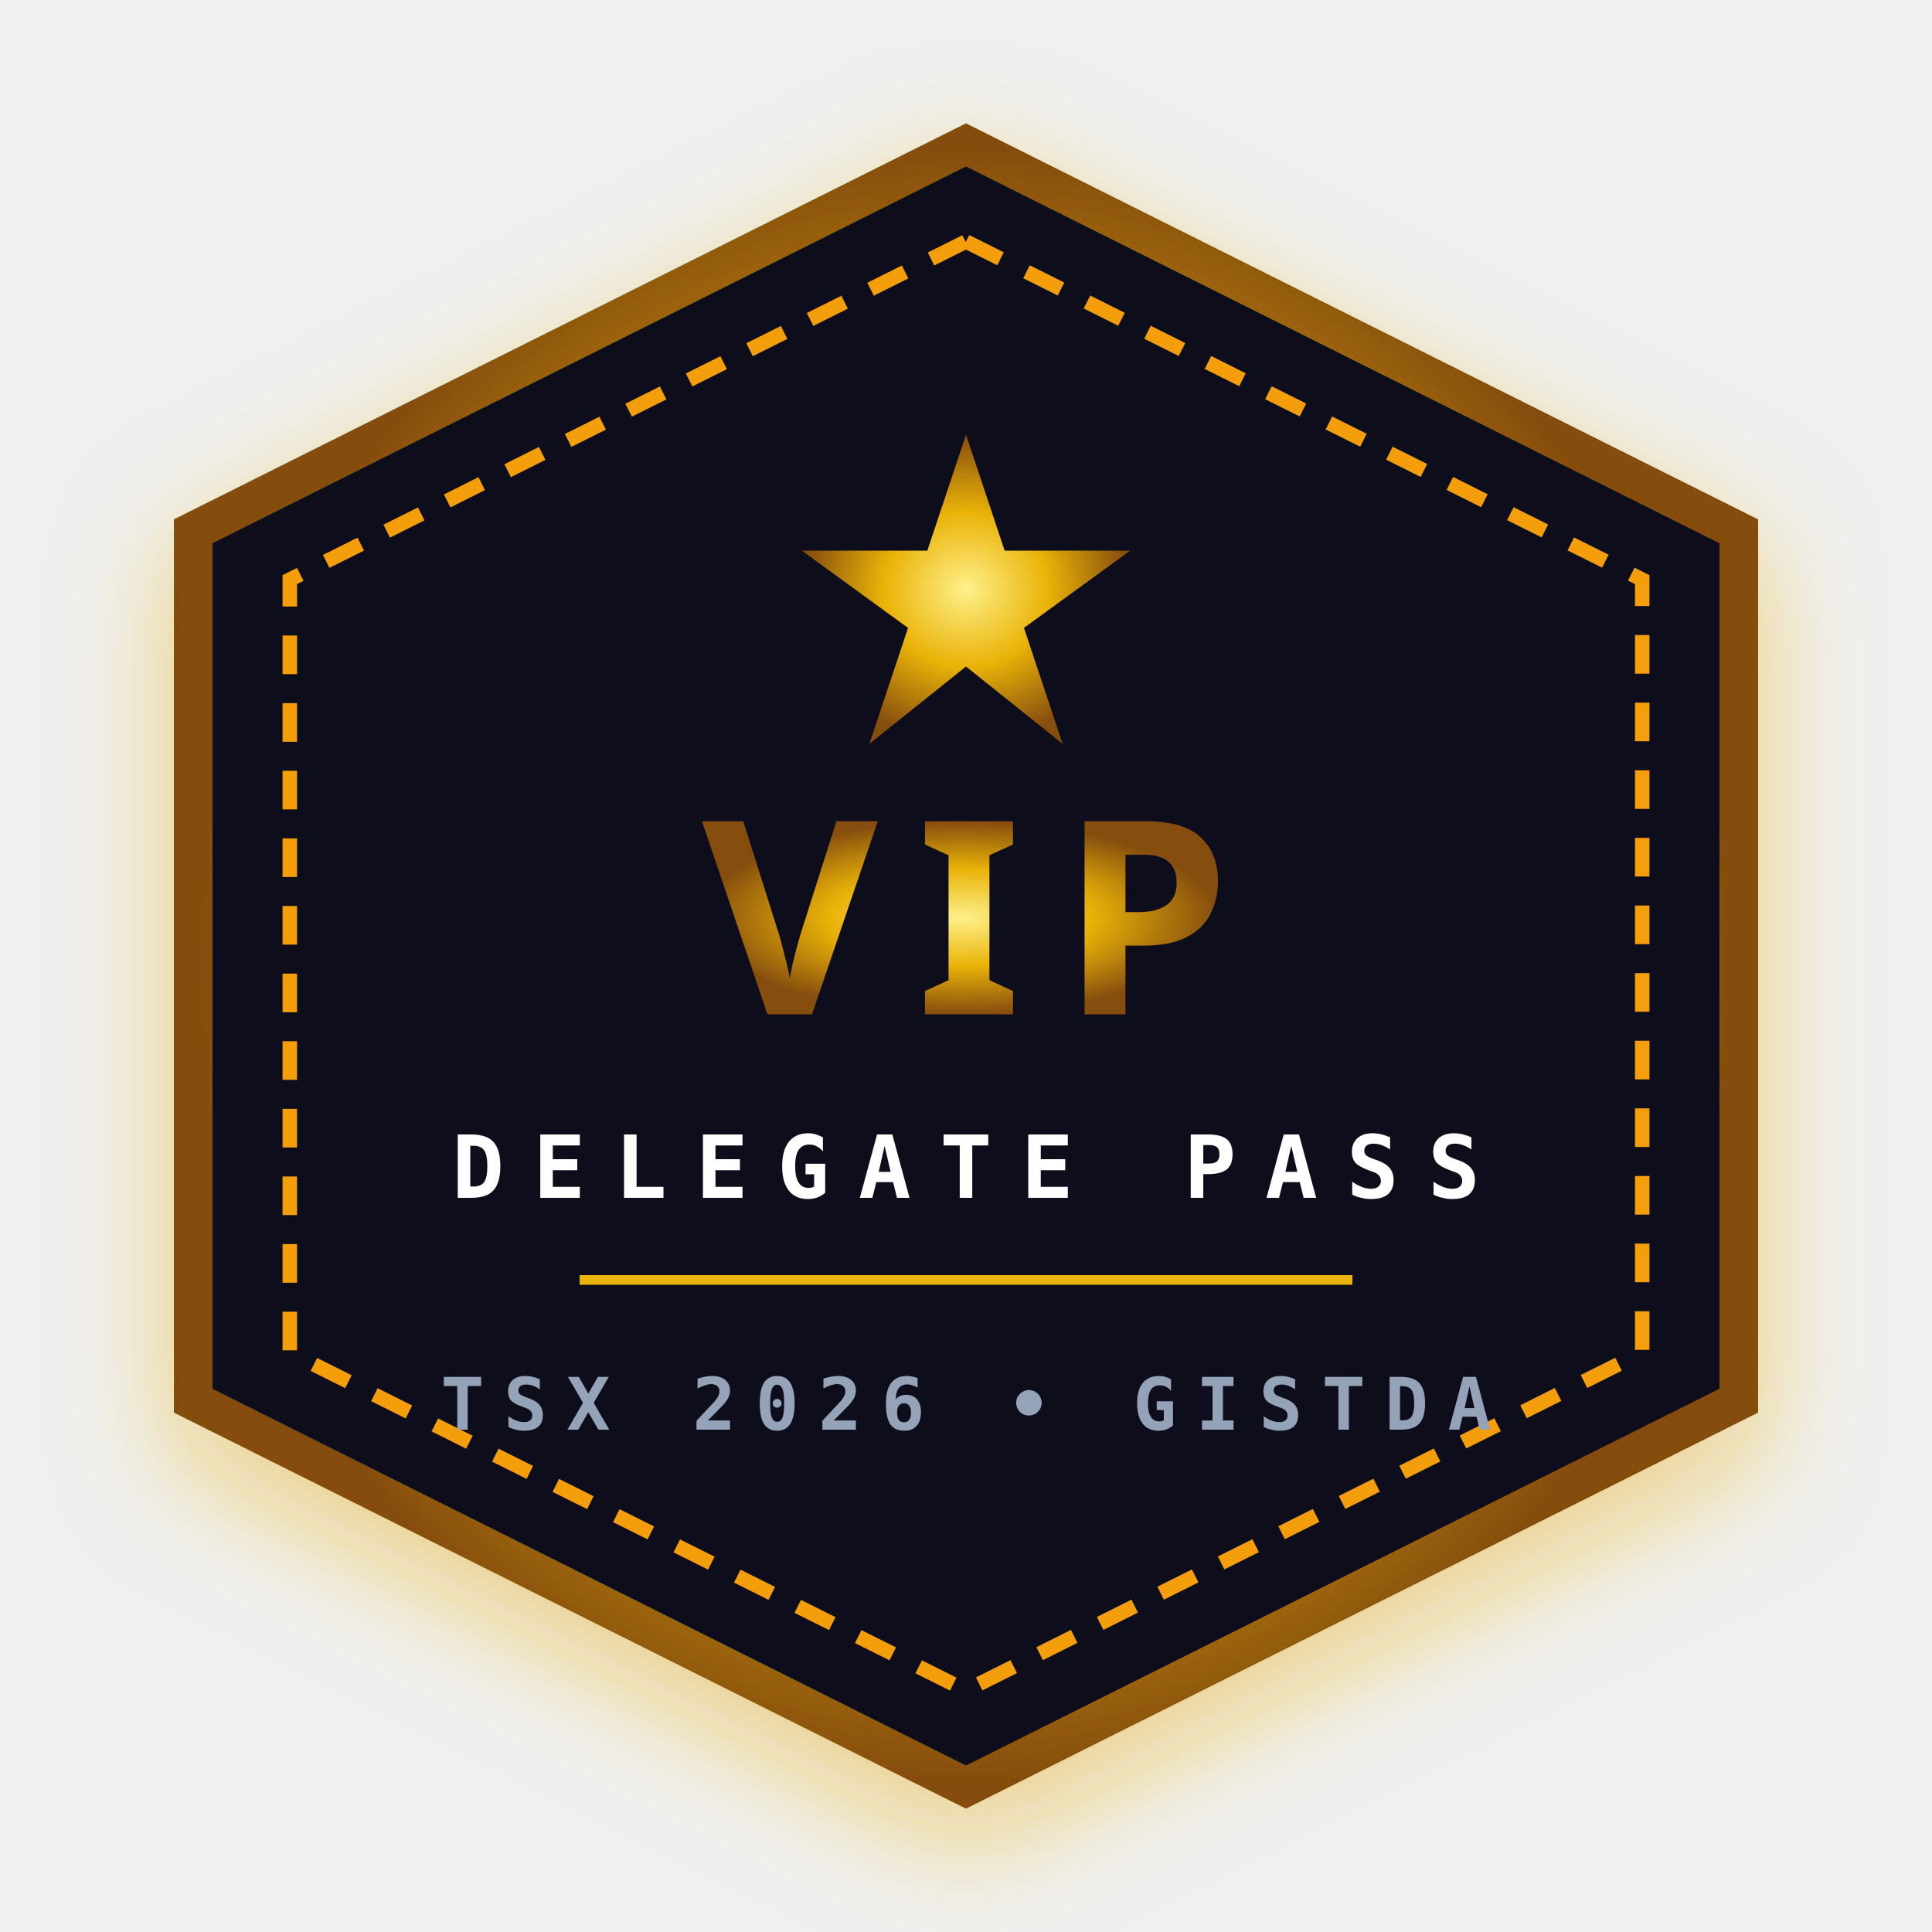
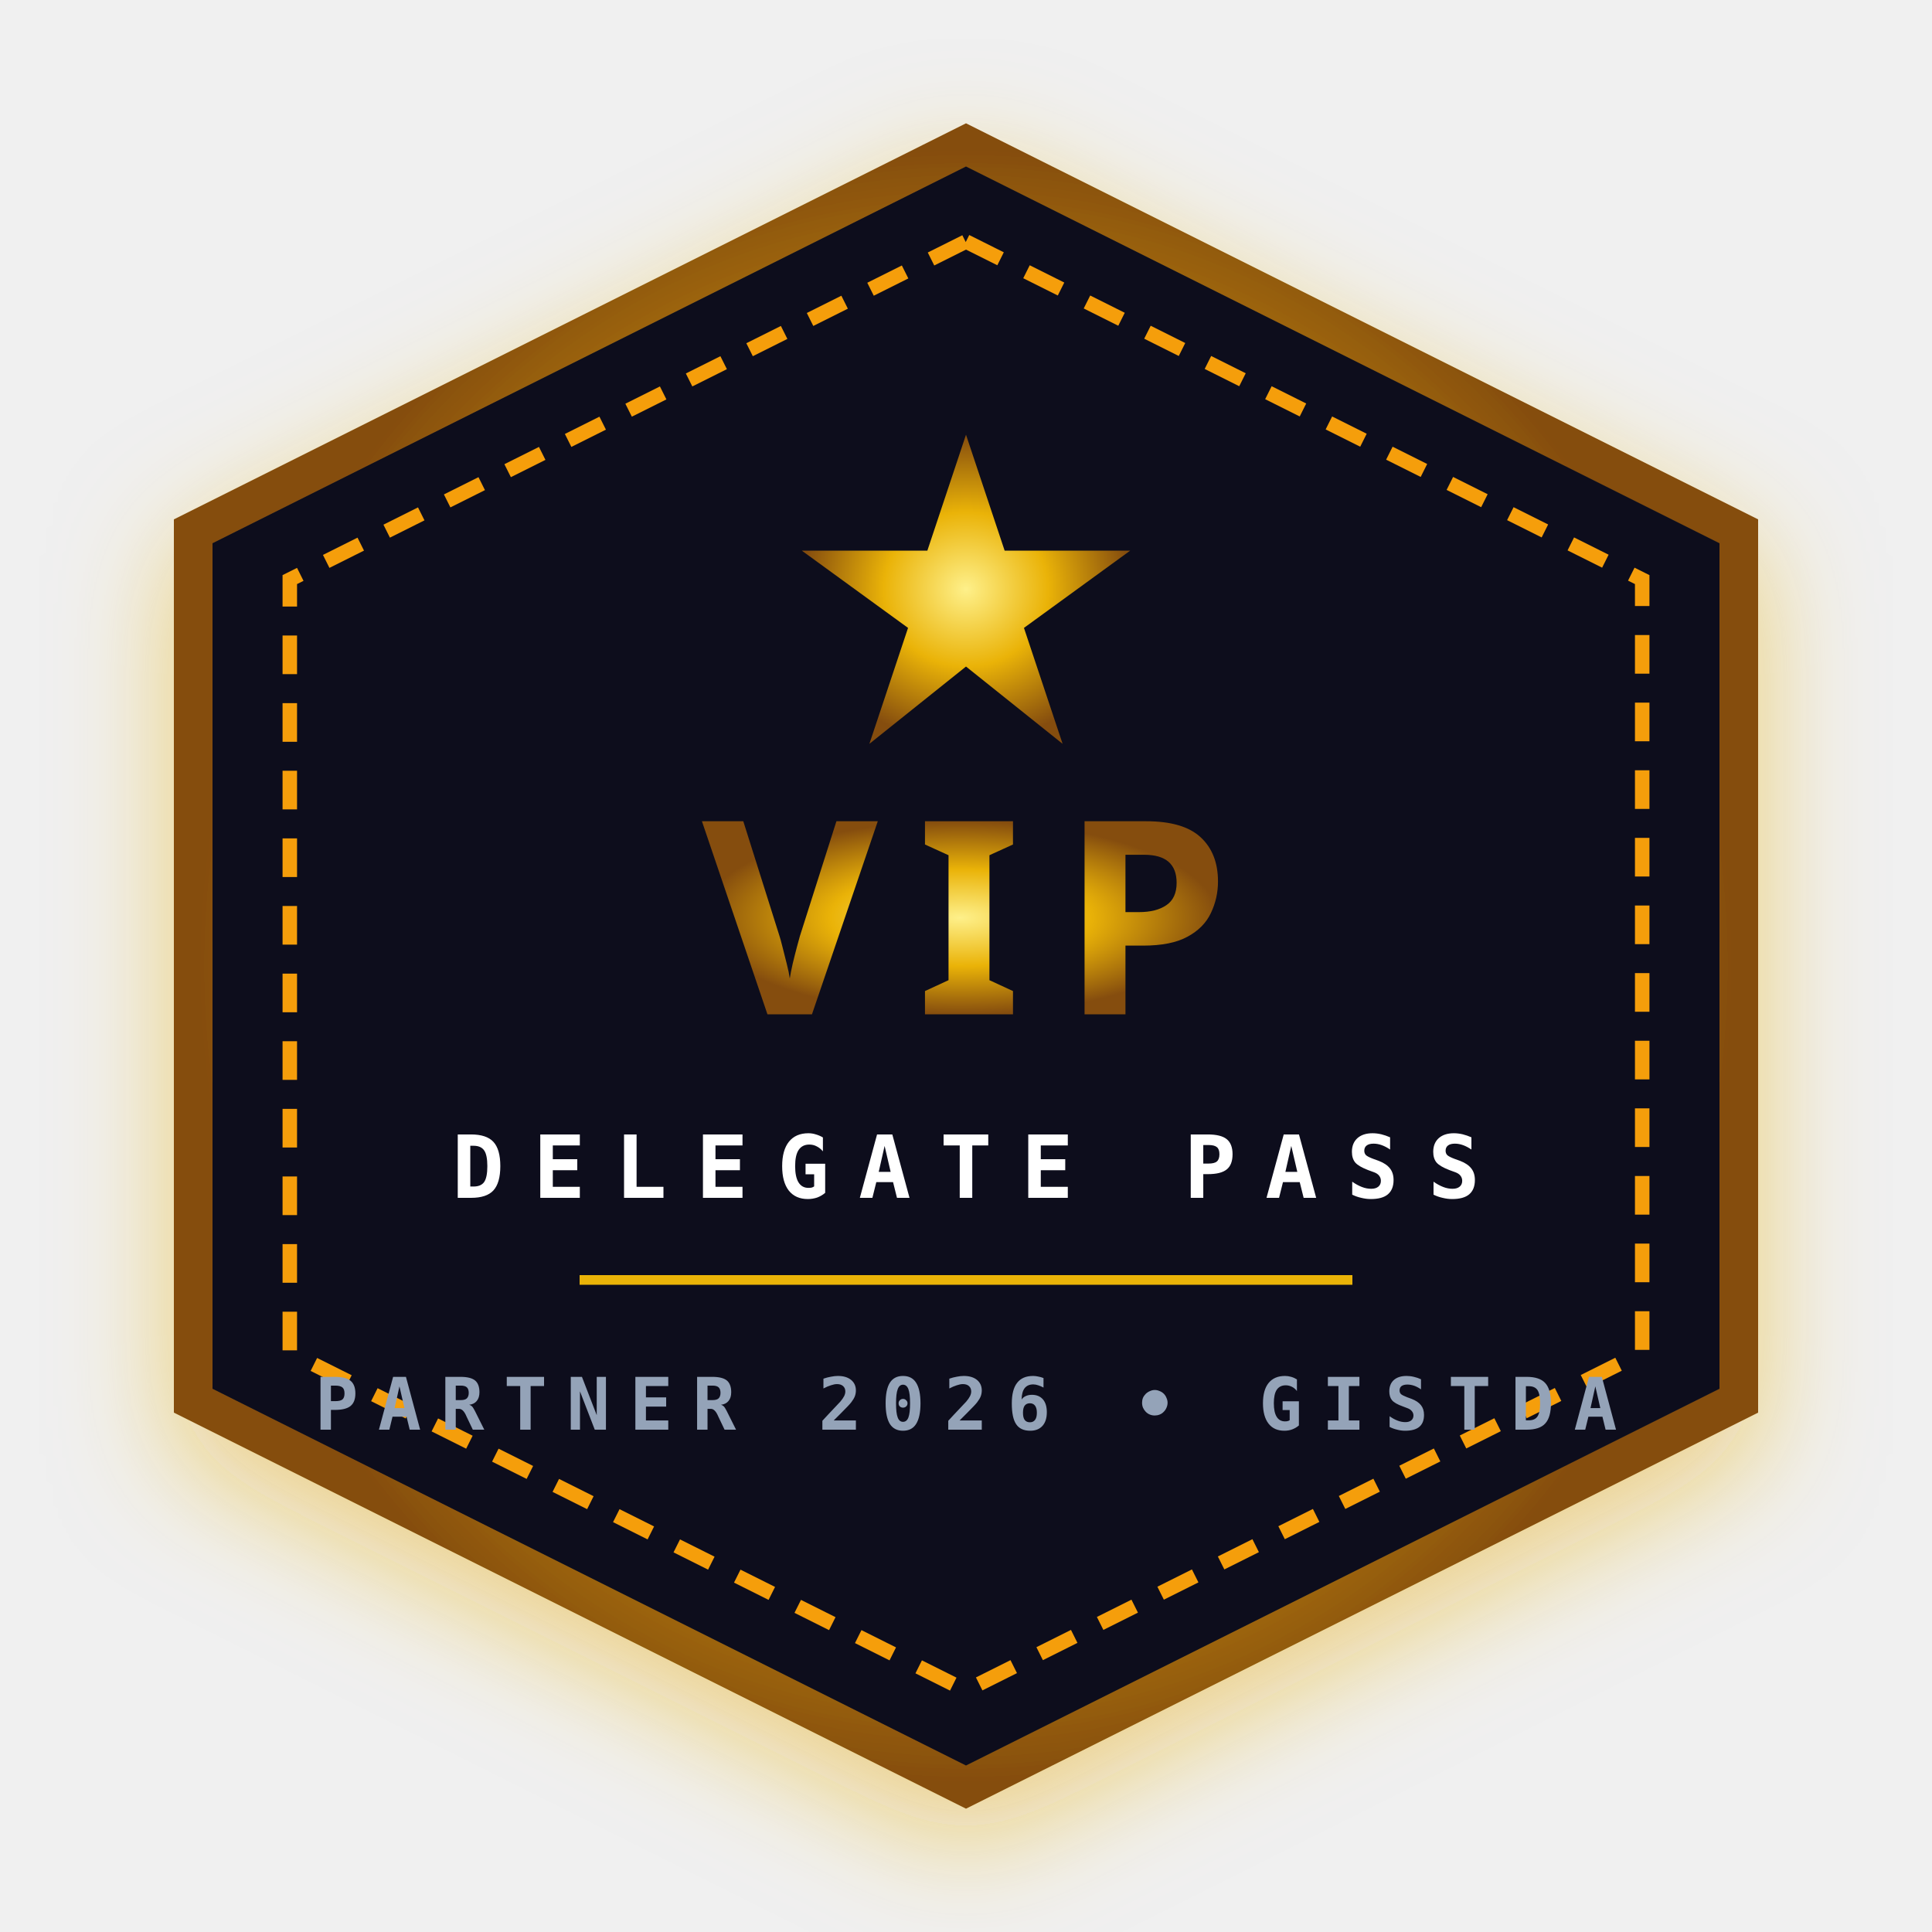
<svg xmlns="http://www.w3.org/2000/svg" viewBox="0 0 200 200" width="200" height="200">
  <defs>
    <radialGradient id="vipGold" cx="50%" cy="50%" r="50%">
      <stop offset="0%" stop-color="#FEF08A" />
      <stop offset="50%" stop-color="#EAB308" />
      <stop offset="100%" stop-color="#854D0E" />
    </radialGradient>
    <filter id="goldGlow">
      <feDropShadow dx="0" dy="4" stdDeviation="6" flood-color="#EAB308" flood-opacity="0.5" />
    </filter>
  </defs>
  <polygon points="100,15 180,55 180,145 100,185 20,145 20,55" fill="#0A0F1D" stroke="url(#vipGold)" stroke-width="4" filter="url(#goldGlow)" />
  <polygon points="100,25 170,60 170,140 100,175 30,140 30,60" fill="none" stroke="#F59E0B" stroke-width="1.5" stroke-dasharray="4,3" />
  <path d="M 100 45 L 104 57 L 117 57 L 106 65 L 110 77 L 100 69 L 90 77 L 94 65 L 83 57 L 96 57 Z" fill="url(#vipGold)" />
  <text x="100" y="105" font-family="'Geist', sans-serif" font-size="28" font-weight="900" fill="url(#vipGold)" text-anchor="middle" letter-spacing="4">VIP</text>
  <text x="100" y="124" font-family="'Geist Mono', monospace" font-size="9" font-weight="800" fill="#FFFFFF" text-anchor="middle" letter-spacing="3">DELEGATE PASS</text>
  <rect x="60" y="132" width="80" height="1" fill="#EAB308" />
-   <text x="100" y="148" font-family="'Geist Mono', monospace" font-size="7.5" font-weight="600" fill="#94A3B8" text-anchor="middle" letter-spacing="2">TSX 2026 • GISTDA</text>
+   <text x="100" y="148" font-family="'Geist Mono', monospace" font-size="7.5" font-weight="600" fill="#94A3B8" text-anchor="middle" letter-spacing="2">PARTNER 2026 • GISTDA</text>
</svg>
